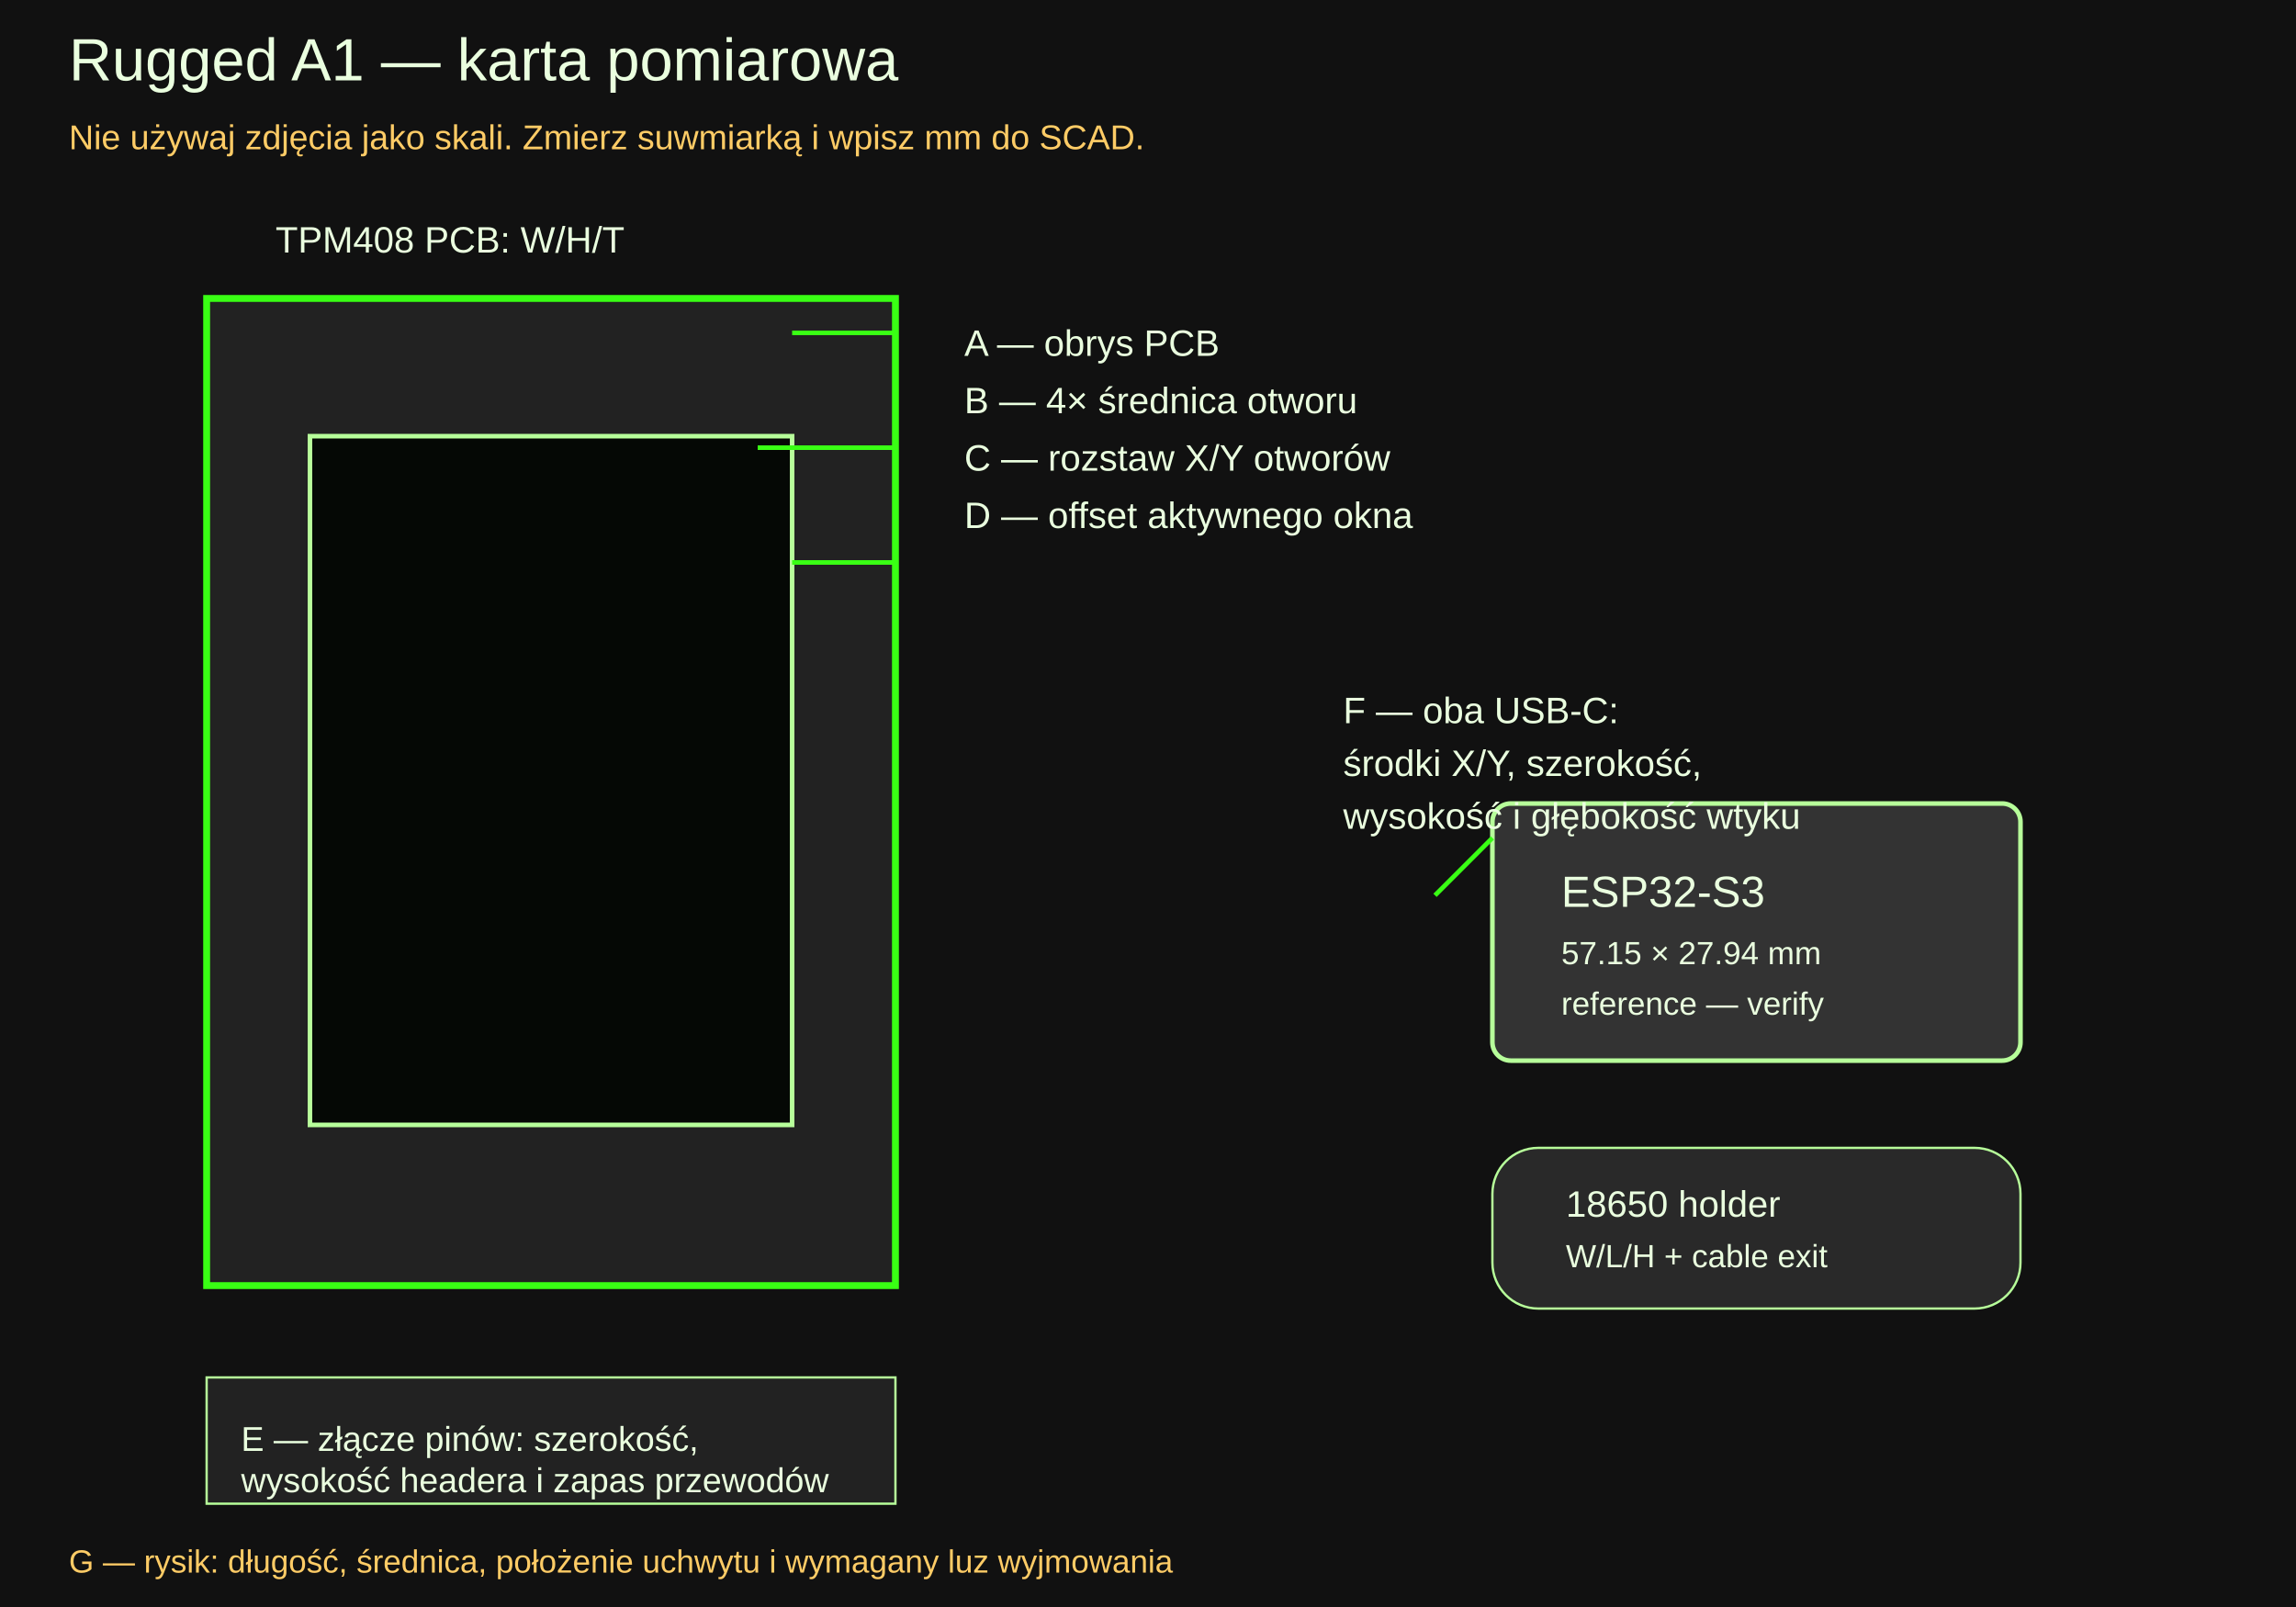
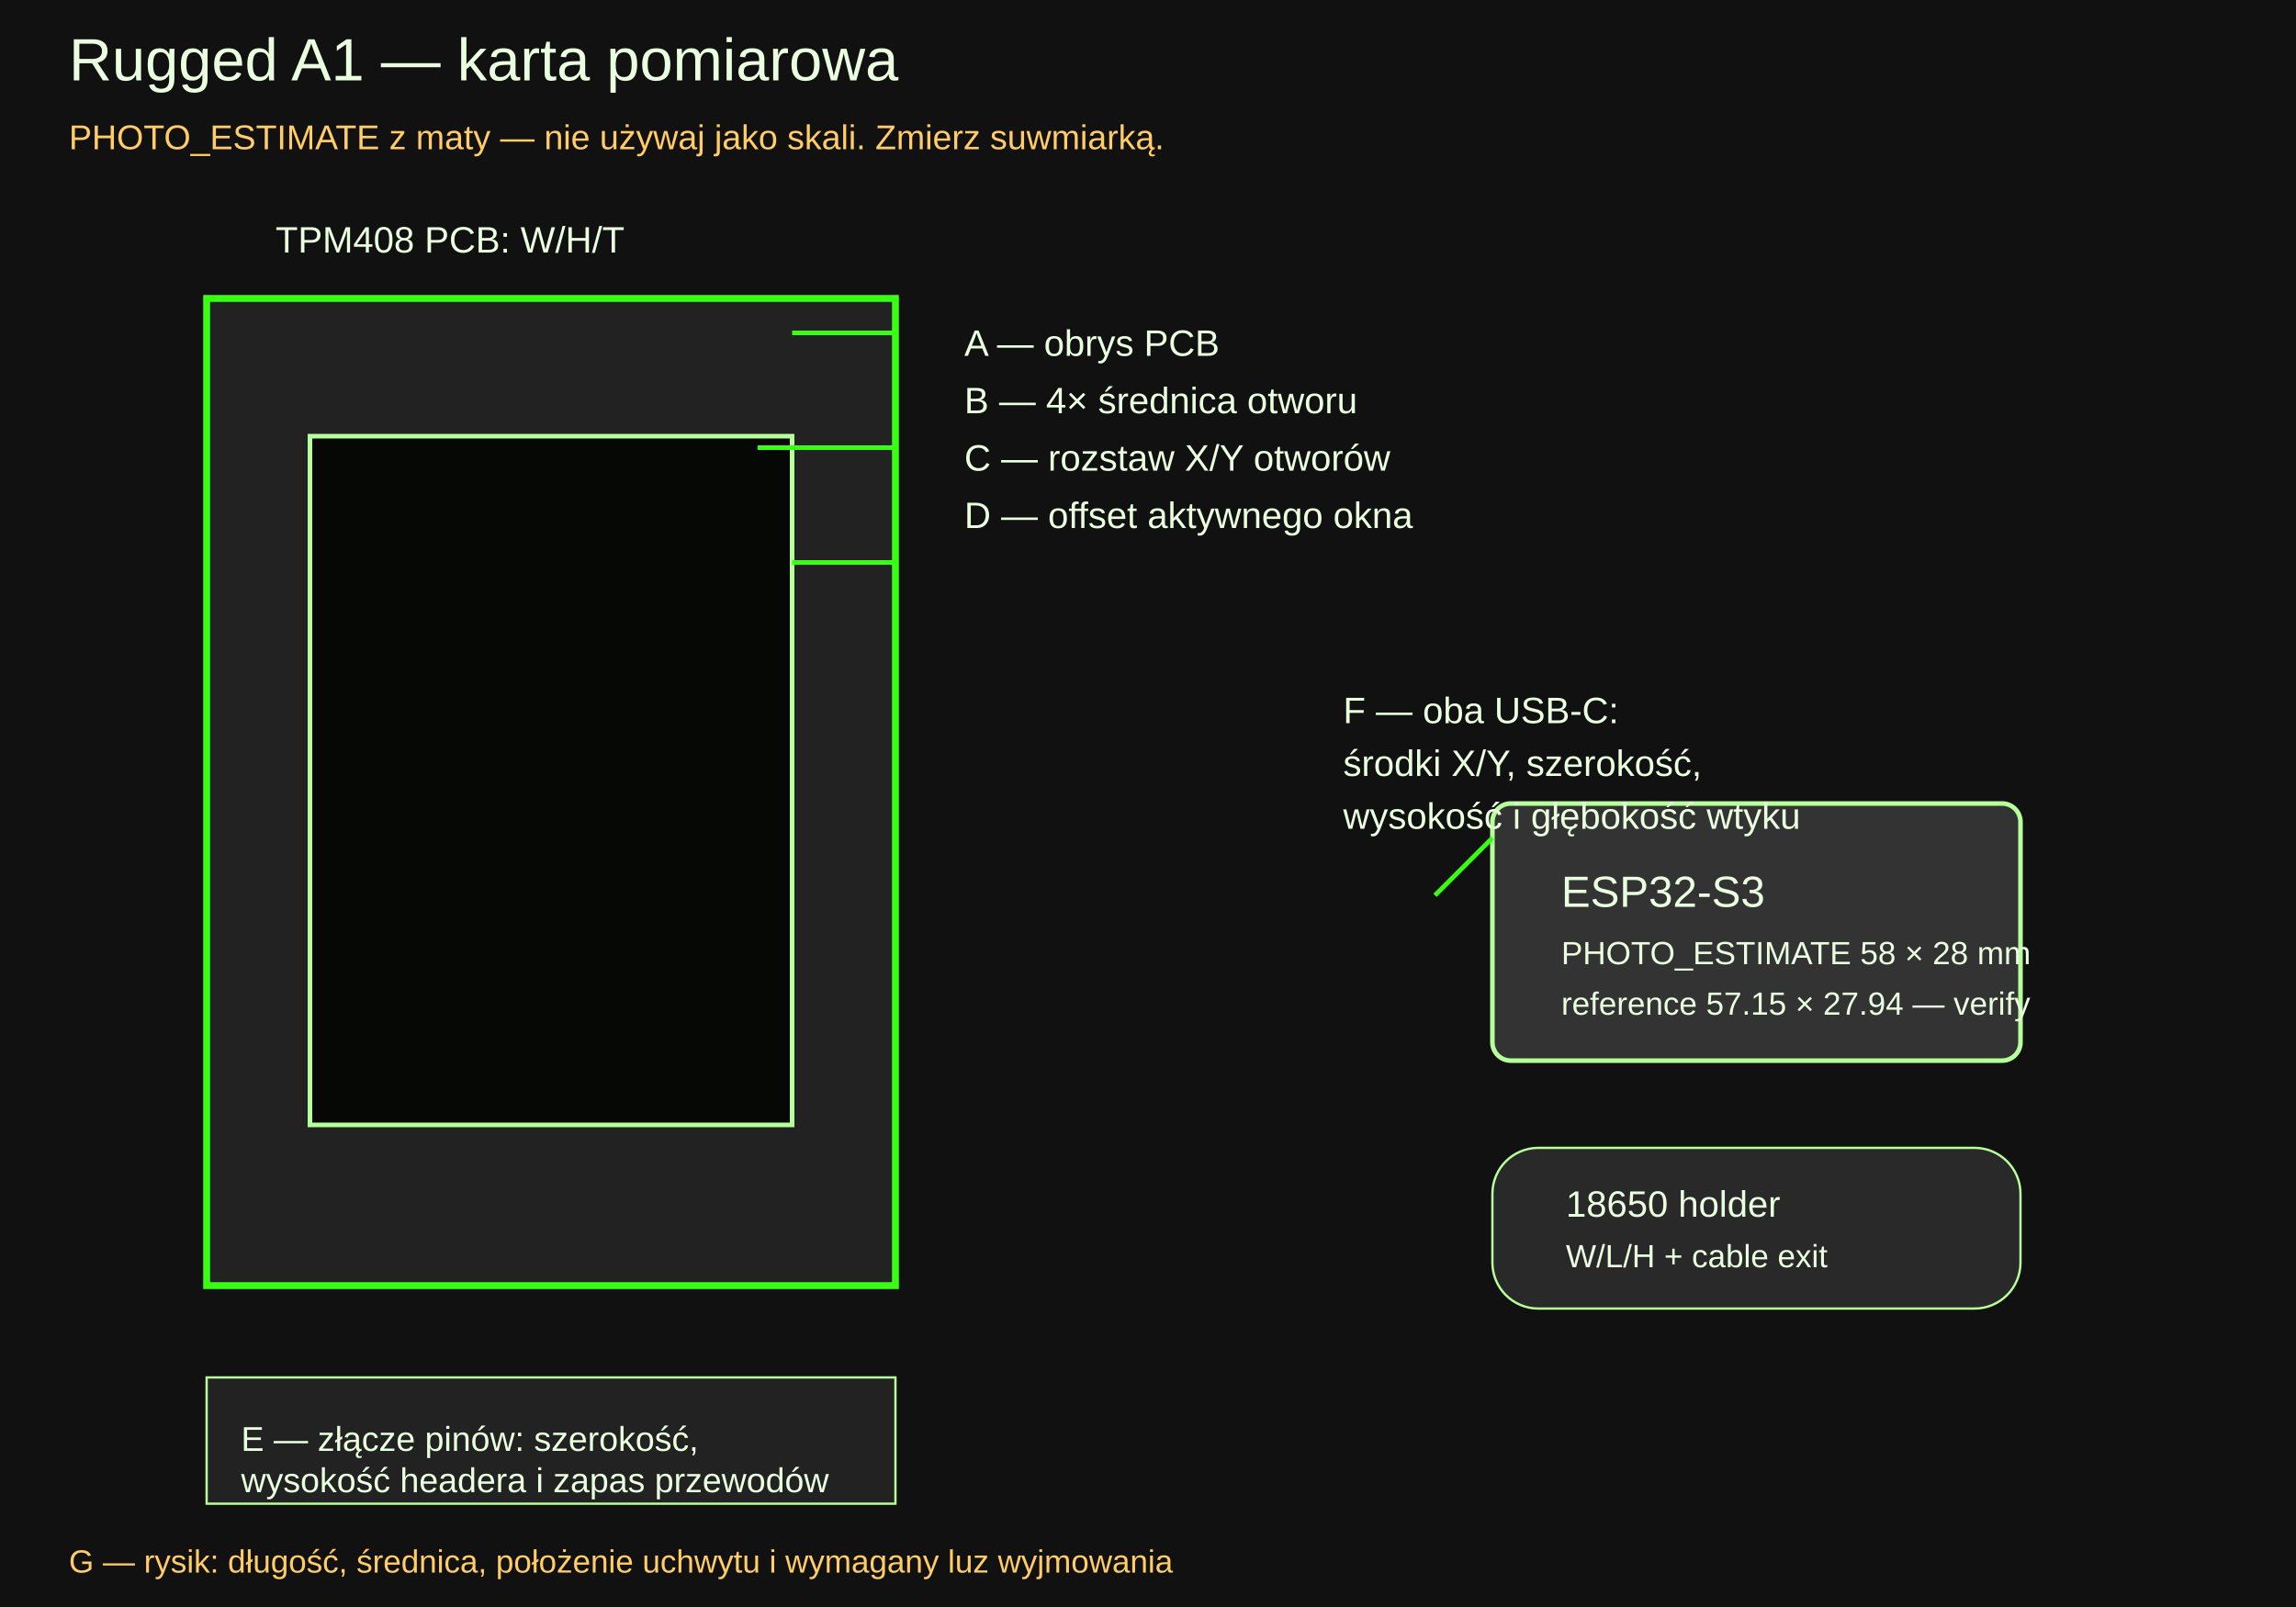
<svg xmlns="http://www.w3.org/2000/svg" width="1000" height="700" viewBox="0 0 1000 700">
  <rect width="1000" height="700" fill="#111" />
  <g font-family="Arial" fill="#eaffdf">
    <text x="30" y="35" font-size="26">Rugged A1 — karta pomiarowa</text>
-     <text x="30" y="65" font-size="15" fill="#ffcc66">Nie używaj zdjęcia jako skali. Zmierz suwmiarką i wpisz mm do SCAD.</text>
+     <text x="30" y="65" font-size="15" fill="#ffcc66">PHOTO_ESTIMATE z maty — nie używaj jako skali. Zmierz suwmiarką.</text>
    <rect x="90" y="130" width="300" height="430" fill="#222" stroke="#39ff14" stroke-width="3" />
    <rect x="135" y="190" width="210" height="300" fill="#050805" stroke="#b7ff9a" stroke-width="2" />
    <text x="120" y="110" font-size="16">TPM408 PCB: W/H/T</text>
    <text x="420" y="155" font-size="16">A — obrys PCB</text>
    <text x="420" y="180" font-size="16">B — 4× średnica otworu</text>
    <text x="420" y="205" font-size="16">C — rozstaw X/Y otworów</text>
    <text x="420" y="230" font-size="16">D — offset aktywnego okna</text>
    <line x1="390" y1="145" x2="345" y2="145" stroke="#39ff14" stroke-width="2" />
    <line x1="390" y1="195" x2="330" y2="195" stroke="#39ff14" stroke-width="2" />
    <line x1="390" y1="245" x2="345" y2="245" stroke="#39ff14" stroke-width="2" />
    <rect x="90" y="600" width="300" height="55" fill="#222" stroke="#b7ff9a" />
    <text x="105" y="632" font-size="15">E — złącze pinów: szerokość,</text>
    <text x="105" y="650" font-size="15">wysokość headera i zapas przewodów</text>
    <rect x="650" y="350" width="230" height="112" rx="8" fill="#333" stroke="#b7ff9a" stroke-width="2" />
    <text x="680" y="395" font-size="19">ESP32-S3</text>
-     <text x="680" y="420" font-size="14">57.15 × 27.94 mm</text>
-     <text x="680" y="442" font-size="14">reference — verify</text>
+     <text x="680" y="420" font-size="14">PHOTO_ESTIMATE 58 × 28 mm</text>
+     <text x="680" y="442" font-size="14">reference 57.15 × 27.94 — verify</text>
    <text x="585" y="315" font-size="16">F — oba USB-C:</text>
    <text x="585" y="338" font-size="16">środki X/Y, szerokość,</text>
    <text x="585" y="361" font-size="16">wysokość i głębokość wtyku</text>
    <line x1="650" y1="365" x2="625" y2="390" stroke="#39ff14" stroke-width="2" />
    <rect x="650" y="500" width="230" height="70" rx="20" fill="#292929" stroke="#b7ff9a" />
    <text x="682" y="530" font-size="16">18650 holder</text>
    <text x="682" y="552" font-size="14">W/L/H + cable exit</text>
    <text x="30" y="685" font-size="14" fill="#ffcc66">G — rysik: długość, średnica, położenie uchwytu i wymagany luz wyjmowania</text>
  </g>
</svg>
